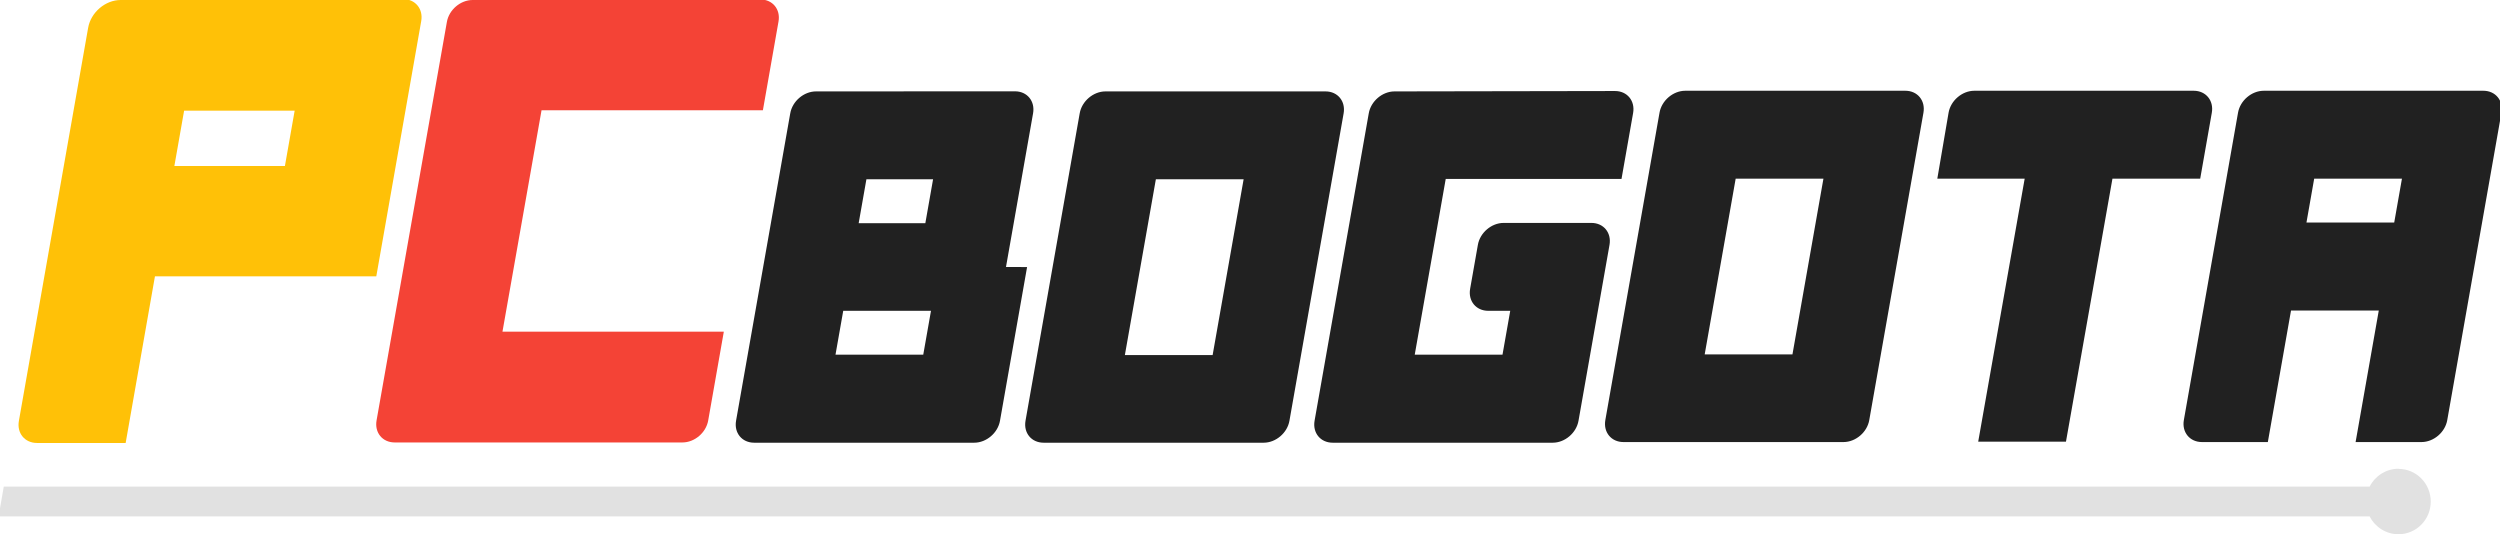
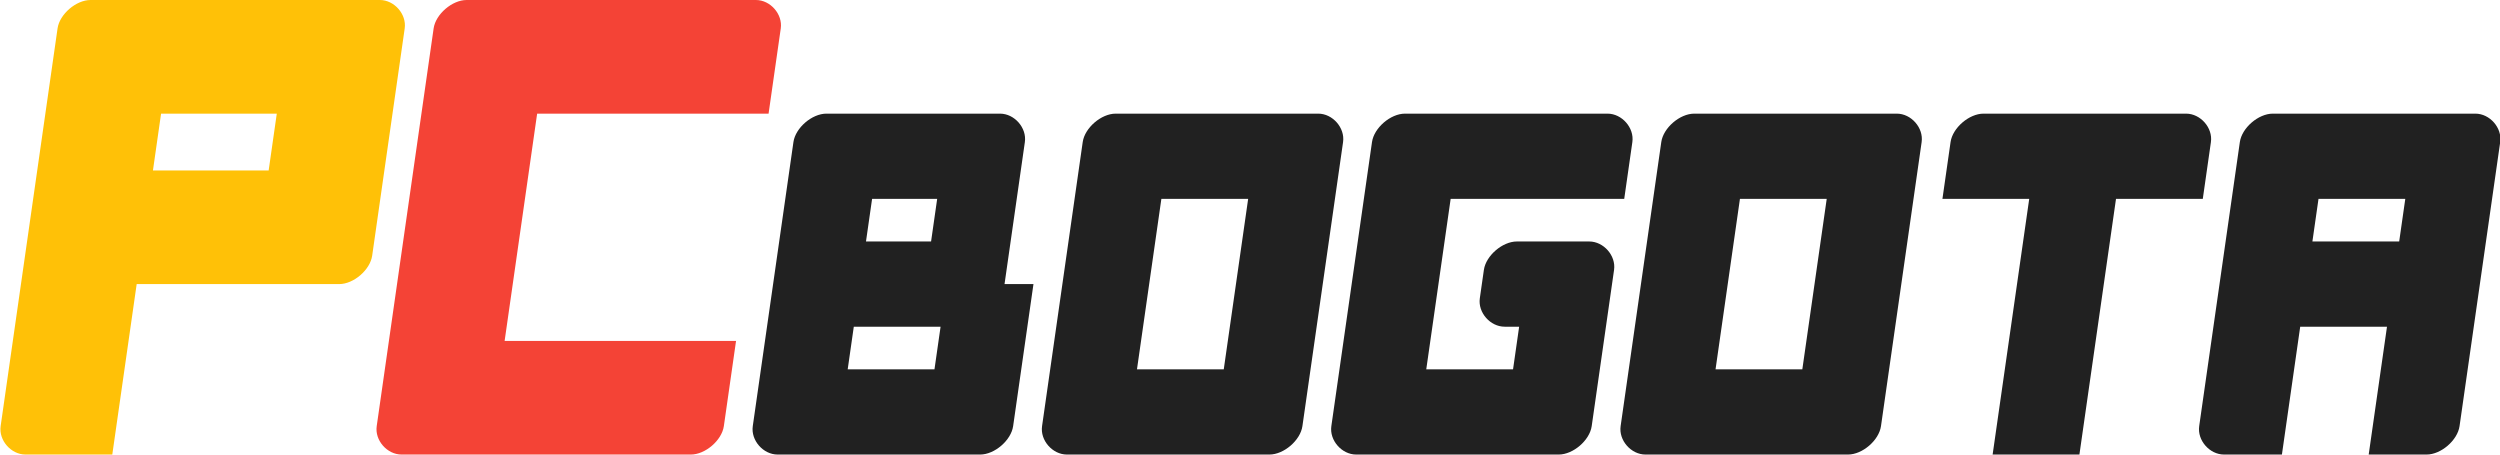
- <svg xmlns="http://www.w3.org/2000/svg" version="1.1" viewBox="0 0 1920 410">
-   <path d="m363 2e-5c-9.34 0-18.2 7.52-19.8 16.9l-54 306c-1.65 9.35 4.54 16.9 13.9 16.9h221c9.34 0 18.2-7.52 19.8-16.9l12-68.2h-170l30-170h170l12-68.2c1.65-9.35-4.54-16.9-13.9-16.9z" fill="#f44336" />
-   <path d="m1071 70.2c-9.34 0-18.2 7.52-19.8 16.9l-41.6 236c-1.65 9.35 4.54 16.9 13.9 16.9h169c9.34 0 18.2-7.52 19.8-16.9l23.8-135c1.65-9.35-4.54-16.9-13.9-16.9h-67.4c-9.34 0-18.2 7.52-19.8 16.9l-5.94 33.7c-1.65 9.35 4.54 16.9 13.9 16.9h16.9l-5.94 33.7h-67.4l23.8-135h135l8.91-50.6c1.65-9.35-4.54-16.9-13.9-16.9zm-222 0c-9.34 0-18.2 7.52-19.8 16.9l-41.6 236c-1.65 9.35 4.54 16.9 13.9 16.9h169c9.34 0 18.2-7.52 19.8-16.9l41.6-236c1.65-9.35-4.54-16.9-13.9-16.9zm38.7 67.5h67.4l-23.8 135h-67.4zm-261-67.5c-9.34 0-18.2 7.52-19.8 16.9l-41.6 236c-1.65 9.35 4.54 16.9 13.9 16.9h169c9.34 0 18.2-7.52 19.8-16.9l20.8-118-16.2-0.068 20.8-118c1.65-9.35-4.54-16.9-13.9-16.9zm38.7 67.5h51.2l-5.94 33.7h-51.2zm-17.8 101h67.4l-5.94 33.7h-67.4zm1091-169c-9.34 0-18.2 7.52-19.8 16.9l-41.6 236c-1.65 9.35 4.54 16.9 13.9 16.9h50.6l17.8-101h67.4l-17.8 101h50.6c9.34 0 18.2-7.52 19.8-16.9l41.6-236c1.65-9.35-4.54-16.9-13.9-16.9zm38.7 67.5h67.4l-5.94 33.7h-67.4zm-261-67.5c-9.34 0-18.2 7.52-19.8 16.9l-8.64 50.6h67.1l-35.7 202h67.4l35.7-202h67.4l8.91-50.6c1.65-9.35-4.54-16.9-13.9-16.9zm-222 0c-9.34 0-18.2 7.52-19.8 16.9l-41.6 236c-1.65 9.35 4.54 16.9 13.9 16.9h169c9.34 0 18.2-7.52 19.8-16.9l41.6-236c1.65-9.35-4.54-16.9-13.9-16.9zm38.7 67.5h67.4l-23.8 135h-67.4z" fill="#212121" />
-   <path d="m1842 360c-9.31 3e-5-17.8 5.28-22.1 13.7h-1817l-3.99 22.9h1821c4.24 8.39 12.8 13.7 22.1 13.7 13.7 0 24.8-11.2 24.8-25.1s-11.1-25.1-24.8-25.1z" fill="#e1e1e1" />
-   <path d="m92.7 2e-5c-11.8 0-22.9 9.48-25 21.3l-53.2 302c-1.65 9.35 4.54 16.9 13.9 16.9h68.1l22.5-128h170l34.5-196c1.65-9.35-4.54-16.9-13.9-16.9zm48.7 85h84.9l-7.49 42.5h-84.9z" fill="#ffc107" />
+ <svg xmlns="http://www.w3.org/2000/svg" version="1.1" viewBox="0 0 1408 256">
+   <path id="P" d="m51 0c-8.146 0-17.437 8-18.582 16l-32.057 224c-1.145 8 5.857 16 14.003 16h48.877l13.738-96h114.047c8.146 0 17.437-8 18.582-16l18.318-128c1.145-8-5.857-16-14.003-16zm39.718 64h65.17l-4.579 32h-65.17z" fill="#ffc107" />
+   <path id="C" d="m262.802 0c-8.146 0-17.437 8-18.582 16l-32.057 224c-1.145 8 5.857 16 14.003 16h162.924c8.146 0 17.437-8 18.582-16l6.869-48h-130.339l18.318-128h130.339l6.869-48c1.145-8-5.857-16-14.003-16z" fill="#f44336" />
+   <g fill="#212121">
+     <path id="b" d="m465.444 64c-8.146 0-17.437 8-18.582 16l-22.898 160c-1.145 8 5.857 16 14.003 16h114.047c8.146 0 17.437-8 18.582-16l11.449-80h-16.292l11.449-80c1.145-8-5.857-16-14.003-16zm25.716 48h36.658l-3.435 24h-36.658zm-10.304 72h48.877l-3.435 24h-48.877z" />
+     <path id="o" d="m628.368 64c-8.146 0-17.437 8-18.582 16l-22.898 160c-1.145 8 5.857 16 14.003 16h114.047c8.146 0 17.437-8 18.582-16l22.898-160c1.145-8-5.857-16-14.003-16zm25.716 48h48.877l-13.739 96h-48.877z" />
+     <path id="g" d="m791.293 64c-8.146 0-17.437 8-18.582 16l-22.898 160c-1.145 8 5.857 16 14.003 16h114.047c8.146 0 17.437-8 18.582-16l12.594-88c1.145-8-5.856-16-14.003-16h-40.731c-8.146 0-17.437 8-18.582 16l-2.29 16c-1.145 8 5.856 16 14.003 16h8.146l-3.435 24h-48.877l13.739-96h97.755l4.58-32c1.145-8-5.857-16-14.003-16z" />
+     <path d="m954.217 64c-8.146 0-17.437 8-18.582 16l-22.898 160c-1.145 8 5.857 16 14.003 16h114.047c8.146 0 17.437-8 18.582-16l22.898-160c1.145-8-5.857-16-14.003-16zm25.716 48h48.877l-13.739 96h-48.877z" />
+     <path id="t" d="m1117.141 64c-8.146 0-17.437 8-18.582 16l-4.58 32h48.877l-20.608 144h48.877l20.608-144h48.877l4.58-32c1.145-8-5.856-16-14.003-16z" />
+     <path id="a" d="m1280.065 64c-8.146 0-17.437 8-18.582 16l-22.898 160c-1.145 8 5.857 16 14.003 16h32.585l10.304-72h48.877l-10.304 72h32.585c8.146 0 17.437-8 18.582-16l22.898-160c1.145-8-5.856-16-14.003-16zm25.716 48h48.877l-3.435 24h-48.877z" />
+   </g>
</svg>
